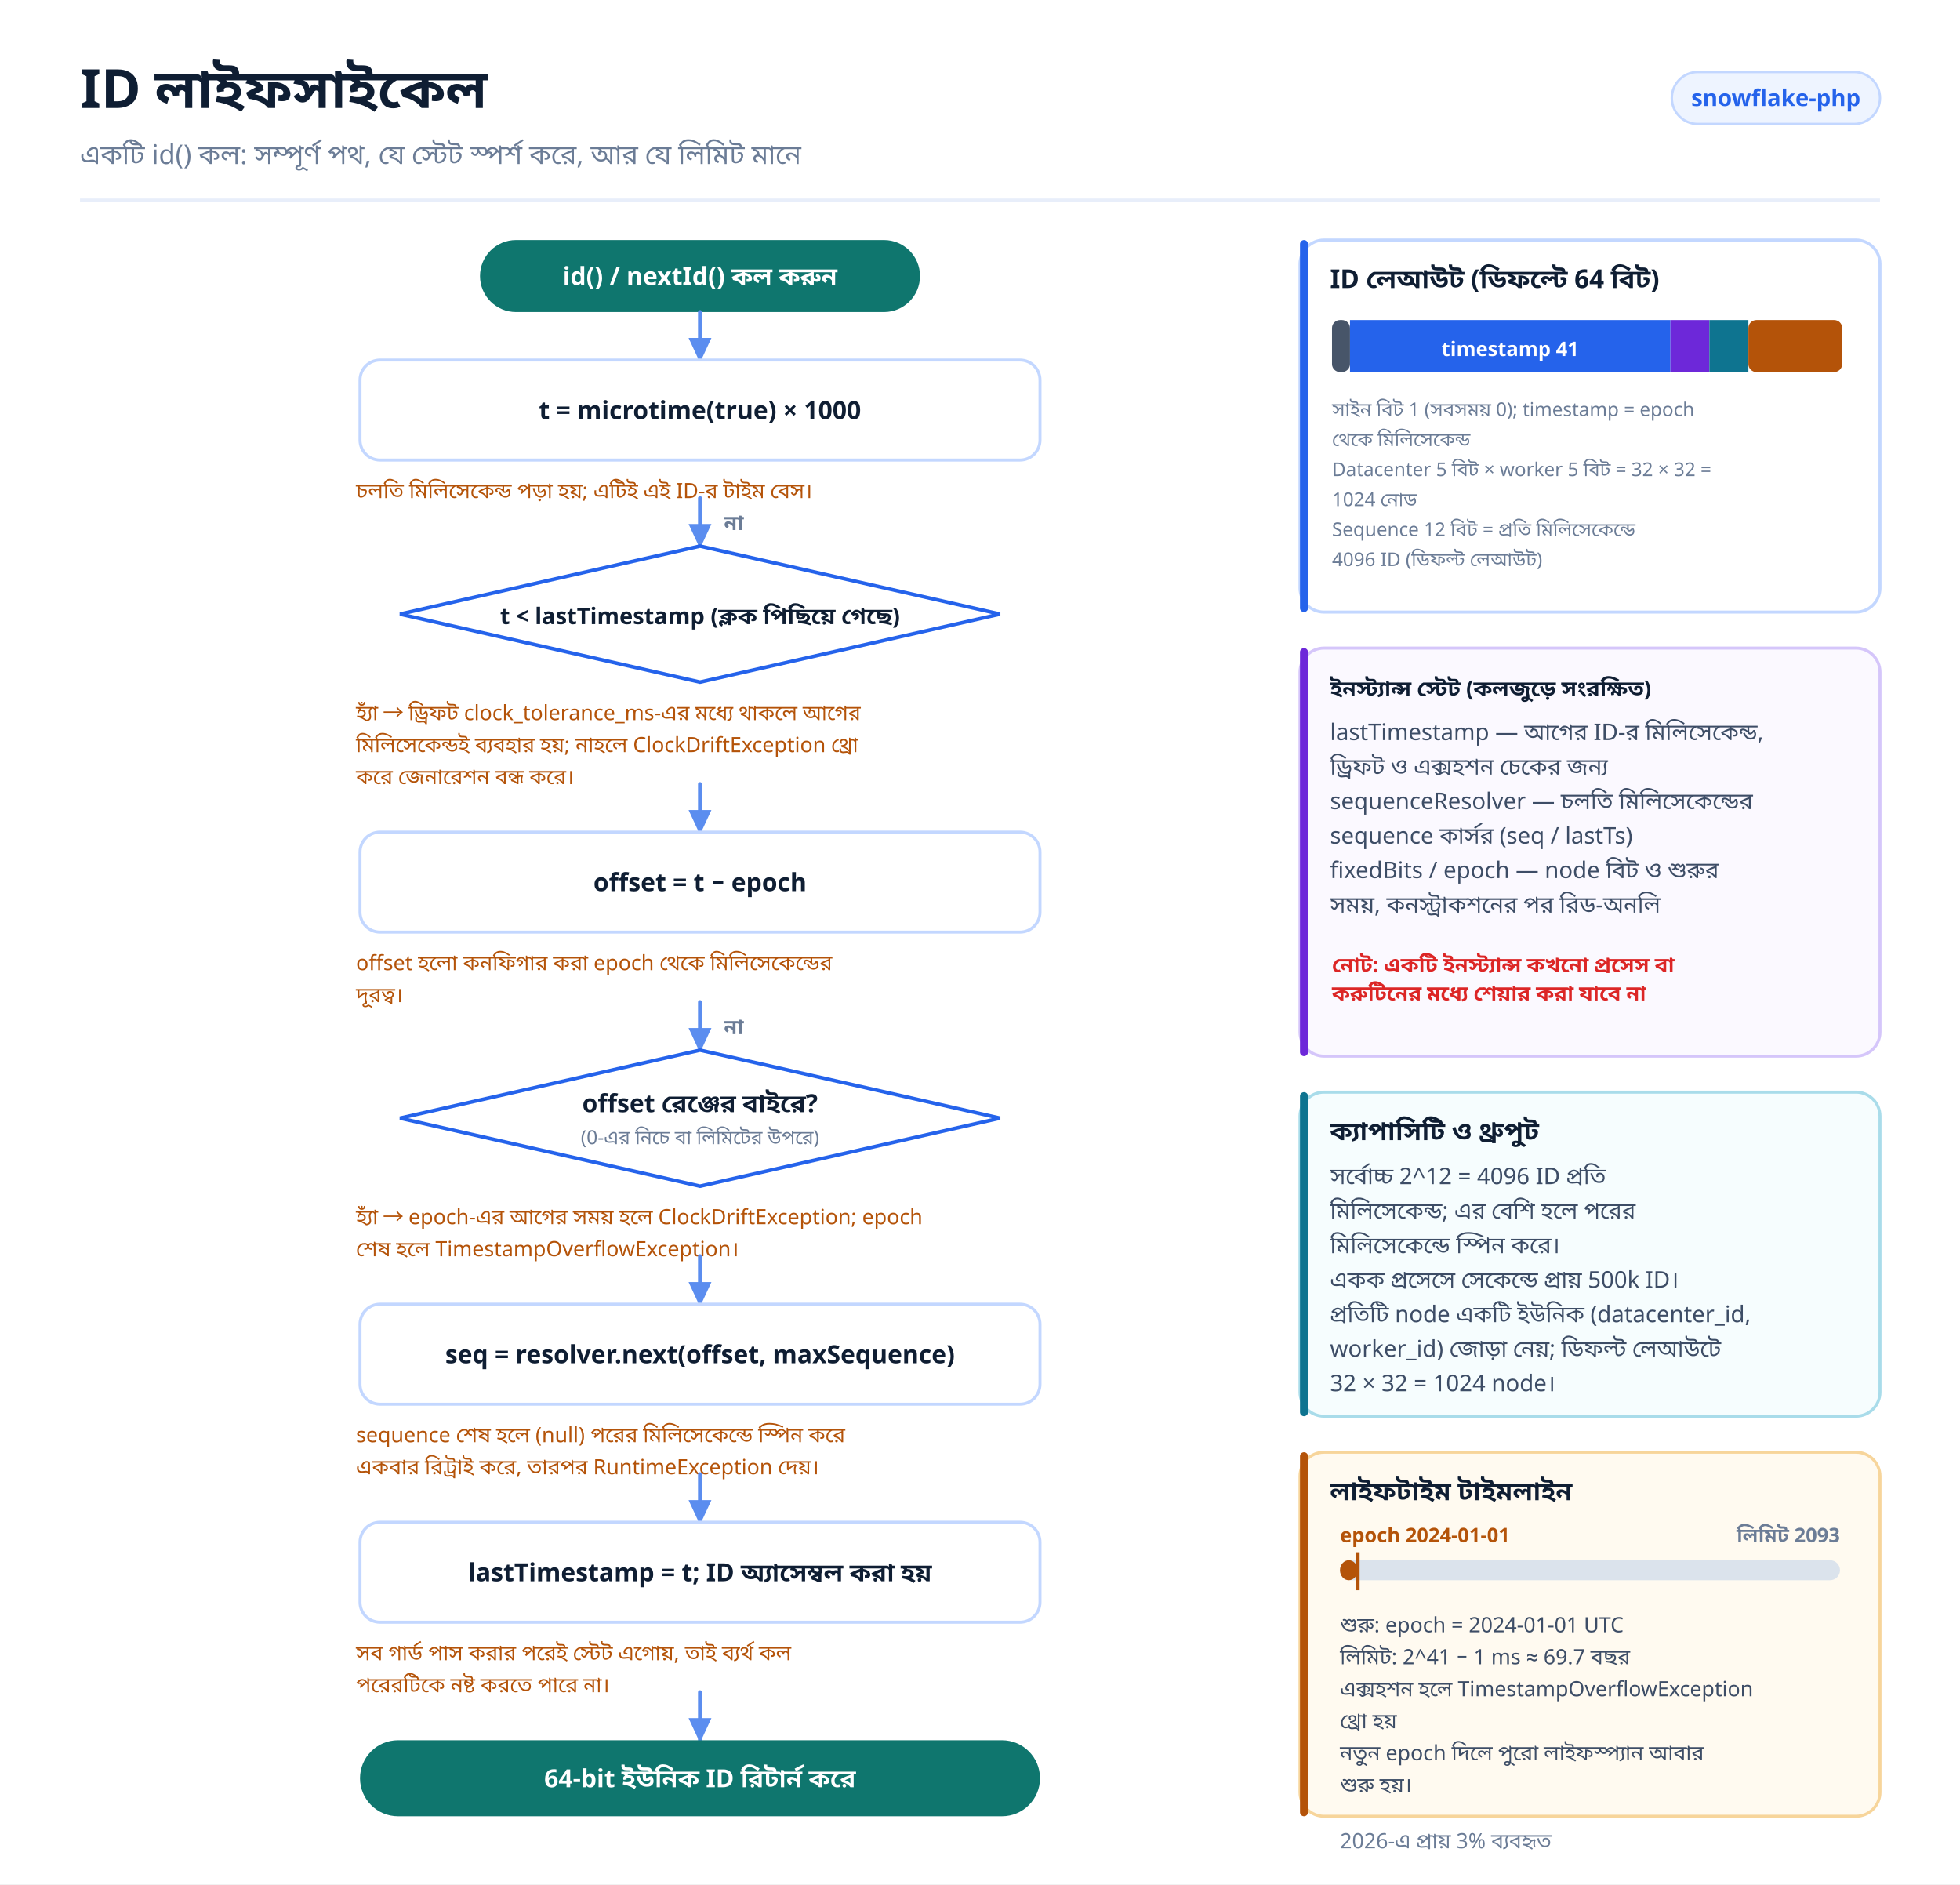
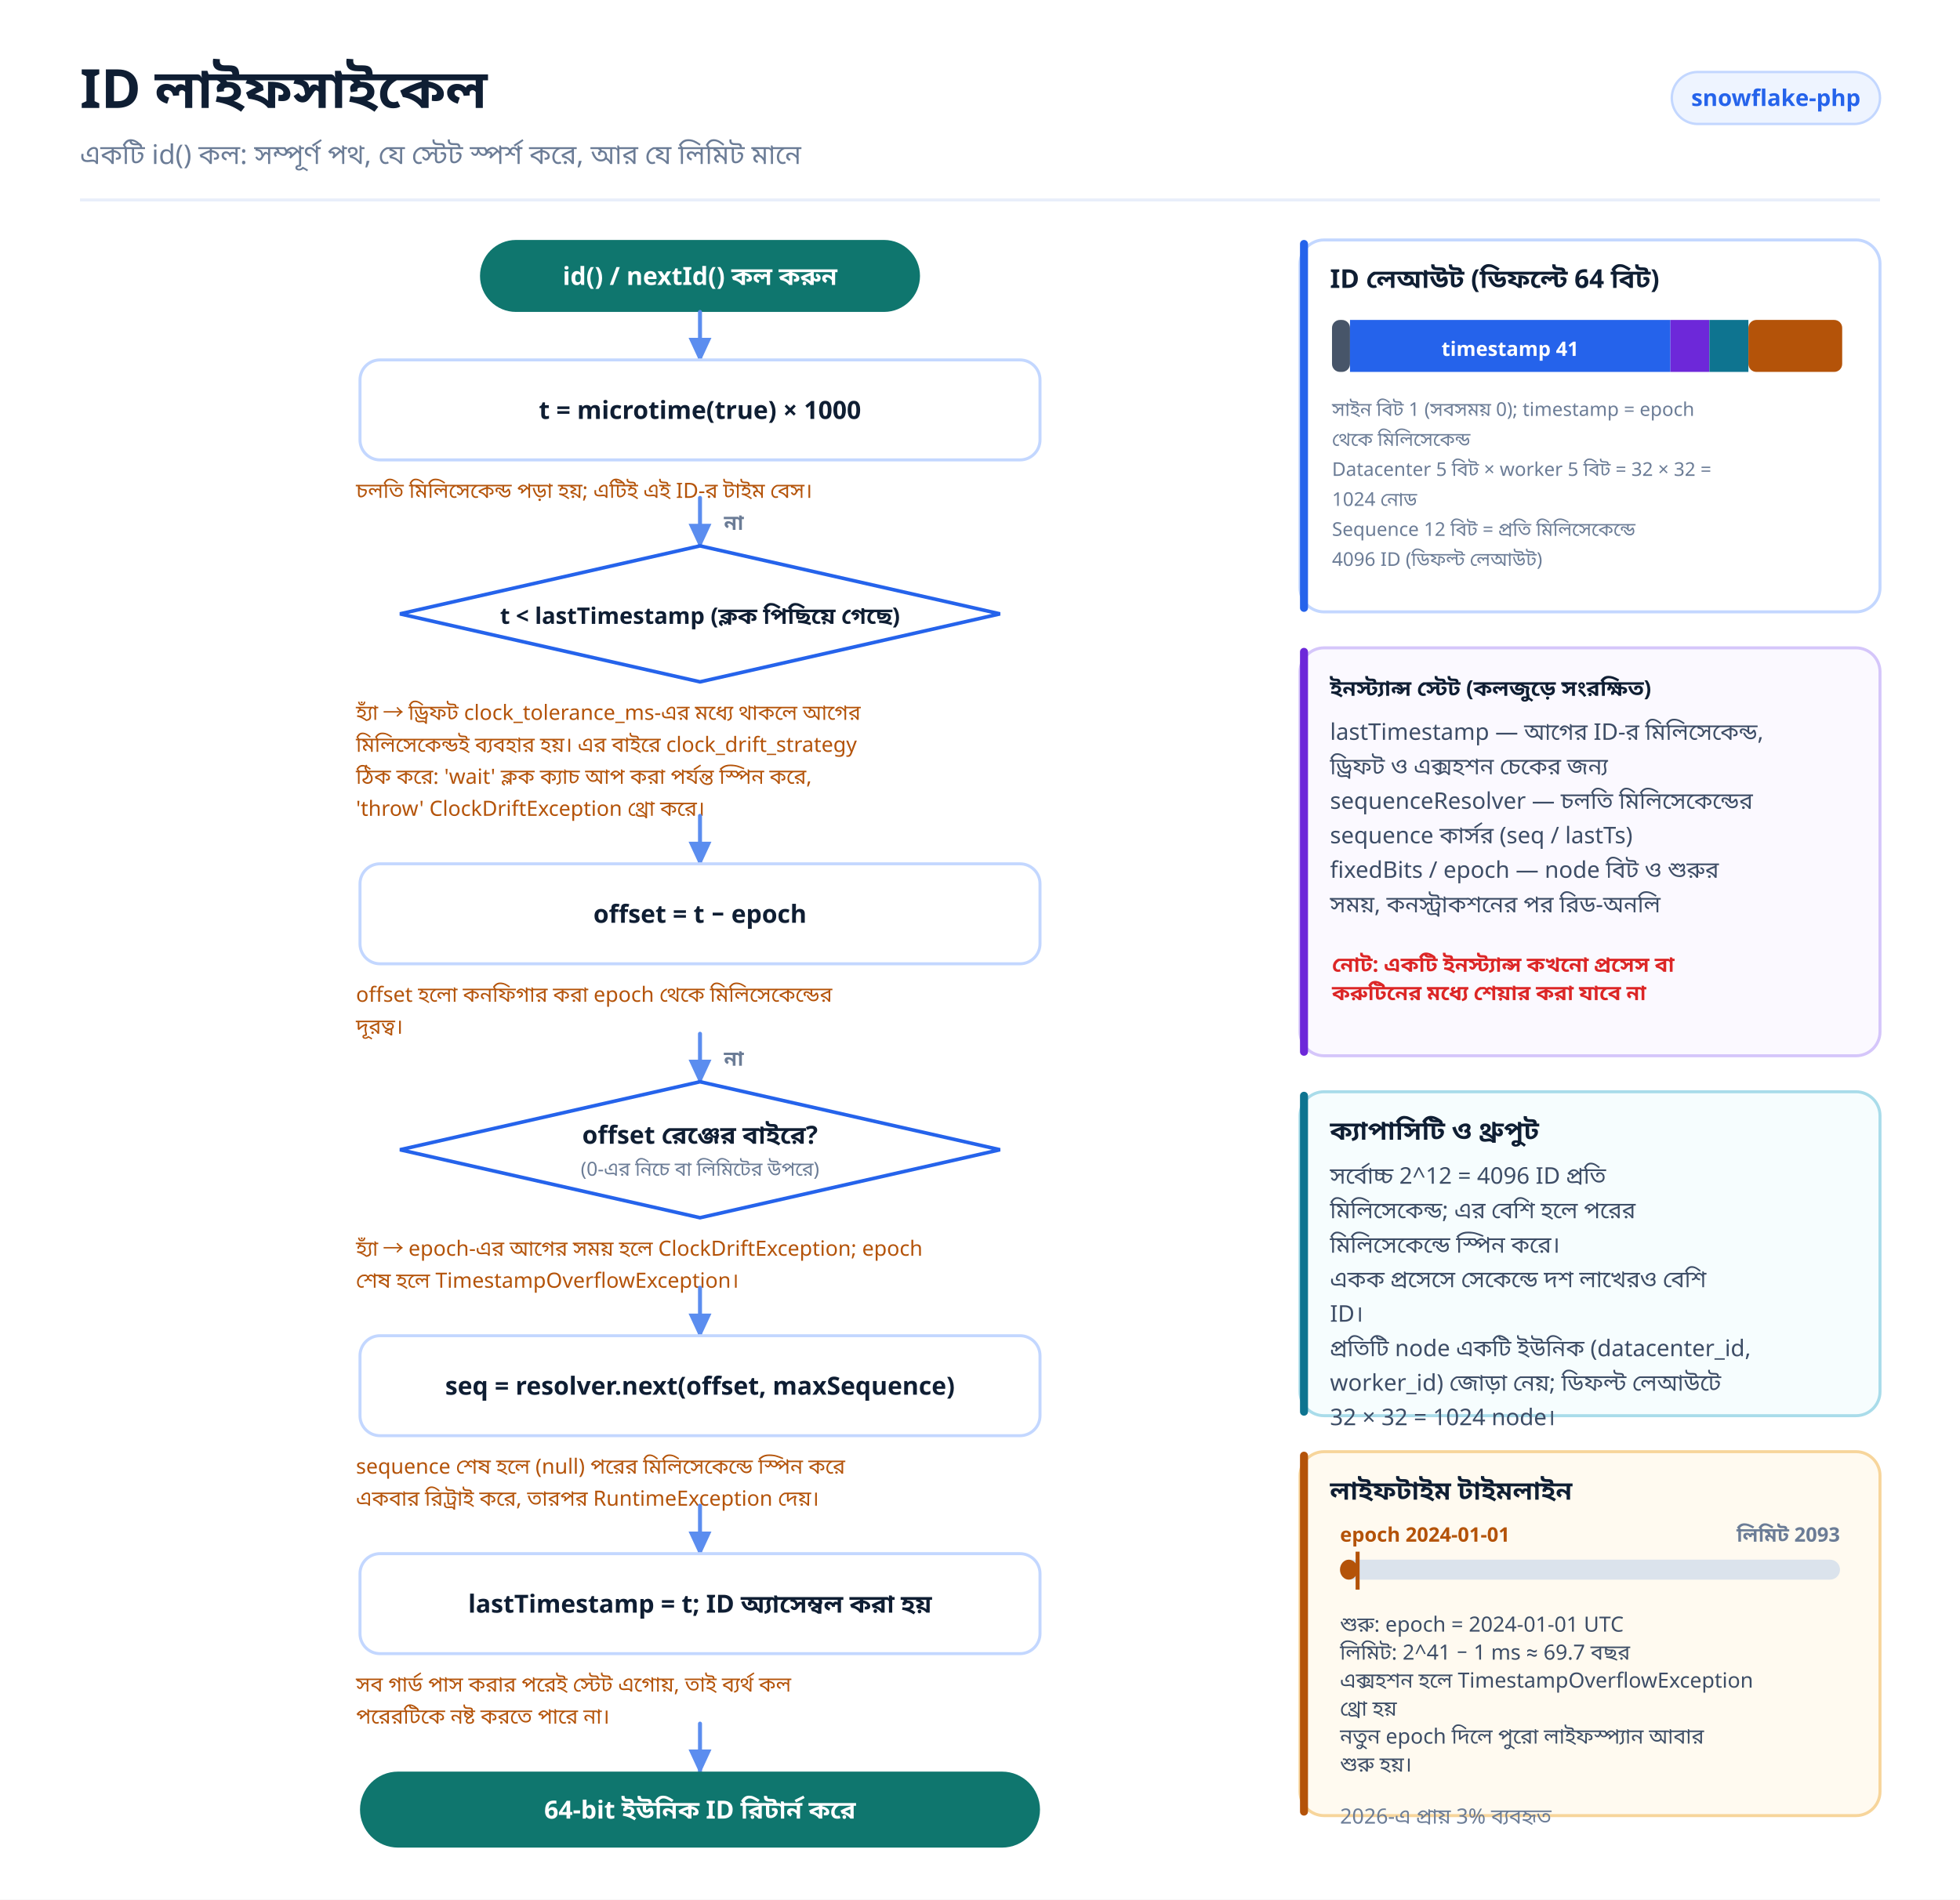
- <svg xmlns="http://www.w3.org/2000/svg" viewBox="0 0 980 942" width="980" height="942" role="img" font-family="-apple-system, BlinkMacSystemFont, 'Segoe UI', 'Noto Sans', 'PingFang SC', 'Hiragino Sans', 'Yu Gothic', 'Malgun Gothic', Roboto, 'Noto Sans CJK SC', 'Source Han Sans SC', 'Microsoft YaHei', 'Kohinoor Devanagari', 'Devanagari Sangam MN', 'Nirmala UI', 'Noto Sans Devanagari', 'Bangla MN', 'Bangla Sangam MN', 'Noto Sans Bengali', 'Geeza Pro', 'Noto Sans Arabic', Arial, sans-serif">
+ <svg xmlns="http://www.w3.org/2000/svg" viewBox="0 0 980 950" width="980" height="950" role="img" font-family="-apple-system, BlinkMacSystemFont, 'Segoe UI', 'Noto Sans', 'PingFang SC', 'Hiragino Sans', 'Yu Gothic', 'Malgun Gothic', Roboto, 'Noto Sans CJK SC', 'Source Han Sans SC', 'Microsoft YaHei', 'Kohinoor Devanagari', 'Devanagari Sangam MN', 'Nirmala UI', 'Noto Sans Devanagari', 'Bangla MN', 'Bangla Sangam MN', 'Noto Sans Bengali', 'Geeza Pro', 'Noto Sans Arabic', Arial, sans-serif">
  <defs>
    <marker id="mk-5b8def" viewBox="0 0 10 10" refX="8.5" refY="5" markerWidth="6.5" markerHeight="6.5" orient="auto">
      <path d="M0,0.6 L9.5,5 L0,9.4 z" fill="#5b8def" />
    </marker>
  </defs>
-   <rect width="980" height="942" fill="#ffffff" />
+   <rect width="980" height="950" fill="#ffffff" />
  <text x="40" y="54" font-size="27.0" fill="#0f1e33" font-weight="700">ID লাইফসাইকেল</text>
  <text x="40" y="82" font-size="13.5" fill="#6b7c96" font-weight="400">একটি id() কল: সম্পূর্ণ পথ, যে স্টেট স্পর্শ করে, আর যে লিমিট মানে</text>
  <line x1="40.0" y1="100.0" x2="940.0" y2="100.0" stroke="#e8eefa" stroke-width="1.5" stroke-linecap="butt" />
  <rect x="835.9" y="36.0" width="104.1" height="26.0" rx="13" fill="#eef4ff" stroke="#c3d7ff" stroke-width="1.2" />
  <text x="887.937" y="53" font-size="11.5" fill="#2563eb" font-weight="600" text-anchor="middle">snowflake-php</text>
  <rect x="650.0" y="120.0" width="290.0" height="186.0" rx="12" fill="#fff" stroke="#c3d7ff" stroke-width="1.5" />
  <rect x="650.0" y="120.0" width="4.0" height="186.0" rx="2" fill="#2563eb" />
  <text x="665" y="144" font-size="13.0" fill="#0f1e33" font-weight="700">ID লেআউট (ডিফল্টে 64 বিট)</text>
  <rect x="666.0" y="160.0" width="9.0" height="26.0" rx="4" fill="#475569" />
  <rect x="675.0" y="160.0" width="160.2" height="26.0" rx="0" fill="#2563eb" />
  <text x="755.078" y="178" font-size="10.0" fill="#fff" font-weight="600" text-anchor="middle">timestamp 41</text>
  <rect x="835.2" y="160.0" width="19.5" height="26.0" rx="0" fill="#6d28d9" />
  <rect x="854.7" y="160.0" width="19.5" height="26.0" rx="0" fill="#0e7490" />
  <rect x="874.2" y="160.0" width="46.9" height="26.0" rx="4" fill="#b45309" />
  <text x="666" y="208" font-size="9.5" fill="#6b7c96" font-weight="400">সাইন বিট 1 (সবসময় 0); timestamp = epoch</text>
  <text x="666" y="223" font-size="9.5" fill="#6b7c96" font-weight="400">থেকে মিলিসেকেন্ড</text>
  <text x="666" y="238" font-size="9.5" fill="#6b7c96" font-weight="400">Datacenter 5 বিট × worker 5 বিট = 32 × 32 =</text>
  <text x="666" y="253" font-size="9.5" fill="#6b7c96" font-weight="400">1024 নোড</text>
  <text x="666" y="268" font-size="9.5" fill="#6b7c96" font-weight="400">Sequence 12 বিট = প্রতি মিলিসেকেন্ডে</text>
  <text x="666" y="283" font-size="9.5" fill="#6b7c96" font-weight="400">4096 ID (ডিফল্ট লেআউট)</text>
  <rect x="650.0" y="324.0" width="290.0" height="204.0" rx="12" fill="#fbf9ff" stroke="#d5c6fa" stroke-width="1.5" />
  <rect x="650.0" y="324.0" width="4.0" height="204.0" rx="2" fill="#6d28d9" />
  <text x="665" y="348" font-size="10.9" fill="#0f1e33" font-weight="700">ইনস্ট্যান্স স্টেট (কলজুড়ে সংরক্ষিত)</text>
  <text x="665" y="370.0" font-size="11.5" fill="#3d4d66" font-weight="400">lastTimestamp — আগের ID-র মিলিসেকেন্ড,</text>
  <text x="665" y="387.25" font-size="11.5" fill="#3d4d66" font-weight="400">ড্রিফট ও এক্সহশন চেকের জন্য</text>
  <text x="665" y="404.5" font-size="11.5" fill="#3d4d66" font-weight="400">sequenceResolver — চলতি মিলিসেকেন্ডের</text>
  <text x="665" y="421.75" font-size="11.5" fill="#3d4d66" font-weight="400">sequence কার্সর (seq / lastTs)</text>
  <text x="665" y="439.0" font-size="11.5" fill="#3d4d66" font-weight="400">fixedBits / epoch — node বিট ও শুরুর</text>
  <text x="665" y="456.25" font-size="11.5" fill="#3d4d66" font-weight="400">সময়, কনস্ট্রাকশনের পর রিড-অনলি</text>
  <text x="666" y="486.0" font-size="10.5" fill="#dc2626" font-weight="600">নোট: একটি ইনস্ট্যান্স কখনো প্রসেস বা</text>
  <text x="666" y="500.175" font-size="10.5" fill="#dc2626" font-weight="600">করুটিনের মধ্যে শেয়ার করা যাবে না</text>
  <rect x="650.0" y="546.0" width="290.0" height="162.0" rx="12" fill="#f6fdfe" stroke="#a9dcea" stroke-width="1.5" />
  <rect x="650.0" y="546.0" width="4.0" height="162.0" rx="2" fill="#0e7490" />
  <text x="665" y="570" font-size="13.0" fill="#0f1e33" font-weight="700">ক্যাপাসিটি ও থ্রুপুট</text>
  <text x="665" y="592.0" font-size="11.5" fill="#3d4d66" font-weight="400">সর্বোচ্চ 2^12 = 4096 ID প্রতি</text>
  <text x="665" y="609.25" font-size="11.5" fill="#3d4d66" font-weight="400">মিলিসেকেন্ড; এর বেশি হলে পরের</text>
  <text x="665" y="626.5" font-size="11.5" fill="#3d4d66" font-weight="400">মিলিসেকেন্ডে স্পিন করে।</text>
-   <text x="665" y="643.75" font-size="11.5" fill="#3d4d66" font-weight="400">একক প্রসেসে সেকেন্ডে প্রায় 500k ID।</text>
-   <text x="665" y="661.0" font-size="11.5" fill="#3d4d66" font-weight="400">প্রতিটি node একটি ইউনিক (datacenter_id,</text>
-   <text x="665" y="678.25" font-size="11.5" fill="#3d4d66" font-weight="400">worker_id) জোড়া নেয়; ডিফল্ট লেআউটে</text>
-   <text x="665" y="695.5" font-size="11.5" fill="#3d4d66" font-weight="400">32 × 32 = 1024 node।</text>
+   <text x="665" y="643.75" font-size="11.5" fill="#3d4d66" font-weight="400">একক প্রসেসে সেকেন্ডে দশ লাখেরও বেশি</text>
+   <text x="665" y="661.0" font-size="11.5" fill="#3d4d66" font-weight="400">ID।</text>
+   <text x="665" y="678.25" font-size="11.5" fill="#3d4d66" font-weight="400">প্রতিটি node একটি ইউনিক (datacenter_id,</text>
+   <text x="665" y="695.5" font-size="11.5" fill="#3d4d66" font-weight="400">worker_id) জোড়া নেয়; ডিফল্ট লেআউটে</text>
+   <text x="665" y="712.75" font-size="11.5" fill="#3d4d66" font-weight="400">32 × 32 = 1024 node।</text>
  <rect x="650.0" y="726.0" width="290.0" height="182.0" rx="12" fill="#fffaf0" stroke="#f7d59b" stroke-width="1.5" />
  <rect x="650.0" y="726.0" width="4.0" height="182.0" rx="2" fill="#b45309" />
  <text x="665" y="750" font-size="13.0" fill="#0f1e33" font-weight="700">লাইফটাইম টাইমলাইন</text>
  <rect x="670.0" y="780.0" width="250.0" height="10.0" rx="5" fill="#dbe3ec" />
  <rect x="670.0" y="780.0" width="8.8" height="10.0" rx="5" fill="#b45309" />
  <line x1="678.8" y1="776.0" x2="678.8" y2="795.0" stroke="#b45309" stroke-width="2" stroke-linecap="butt" />
  <text x="670" y="771" font-size="10.0" fill="#b45309" font-weight="600">epoch 2024-01-01</text>
  <text x="920" y="771" font-size="10.0" fill="#6b7c96" font-weight="600" text-anchor="end">লিমিট 2093</text>
  <text x="670" y="816" font-size="10.5" fill="#3d4d66" font-weight="400">শুরু: epoch = 2024-01-01 UTC</text>
-   <text x="670" y="832" font-size="10.5" fill="#3d4d66" font-weight="400">লিমিট: 2^41 − 1 ms ≈ 69.7 বছর</text>
-   <text x="670" y="848" font-size="10.5" fill="#3d4d66" font-weight="400">এক্সহশন হলে TimestampOverflowException</text>
-   <text x="670" y="864" font-size="10.5" fill="#3d4d66" font-weight="400">থ্রো হয়</text>
-   <text x="670" y="880" font-size="10.5" fill="#3d4d66" font-weight="400">নতুন epoch দিলে পুরো লাইফস্প্যান আবার</text>
-   <text x="670" y="896" font-size="10.5" fill="#3d4d66" font-weight="400">শুরু হয়।</text>
-   <text x="670" y="924" font-size="10.5" fill="#3d4d66" text-anchor="start">
+   <text x="670" y="830" font-size="10.5" fill="#3d4d66" font-weight="400">লিমিট: 2^41 − 1 ms ≈ 69.7 বছর</text>
+   <text x="670" y="844" font-size="10.5" fill="#3d4d66" font-weight="400">এক্সহশন হলে TimestampOverflowException</text>
+   <text x="670" y="858" font-size="10.5" fill="#3d4d66" font-weight="400">থ্রো হয়</text>
+   <text x="670" y="872" font-size="10.5" fill="#3d4d66" font-weight="400">নতুন epoch দিলে পুরো লাইফস্প্যান আবার</text>
+   <text x="670" y="886" font-size="10.5" fill="#3d4d66" font-weight="400">শুরু হয়।</text>
+   <text x="670" y="912" font-size="10.5" fill="#3d4d66" text-anchor="start">
    <tspan fill="#6b7c96" font-weight="400">2026-এ প্রায় 3% ব্যবহৃত</tspan>
  </text>
  <rect x="240.0" y="120.0" width="220.0" height="36.0" rx="18.0" fill="#0f766e" />
  <text x="350.0" y="142.5" font-size="12.5" fill="#fff" font-weight="600" text-anchor="middle">id() / nextId() কল করুন</text>
  <path d="M350.0,156.0 L350.0,180.0" fill="none" stroke="#5b8def" stroke-width="2" stroke-linecap="round" marker-end="url(#mk-5b8def)" />
  <rect x="180.0" y="180.0" width="340.0" height="50.0" rx="10" fill="#fff" stroke="#c3d7ff" stroke-width="1.5" />
  <text x="350" y="209.5" font-size="12.5" fill="#0f1e33" font-weight="600" text-anchor="middle">t = microtime(true) × 1000</text>
  <text x="178" y="249" font-size="10.5" fill="#b45309" font-weight="400">চলতি মিলিসেকেন্ড পড়া হয়; এটিই এই ID-র টাইম বেস।</text>
  <path d="M350.0,249.0 L350.0,273.0" fill="none" stroke="#5b8def" stroke-width="2" stroke-linecap="round" marker-end="url(#mk-5b8def)" />
  <text x="362" y="265.0" font-size="10.5" fill="#6b7c96" font-weight="600">না</text>
  <polygon points="350,273.0 500.0,307.0 350,341.0 200.0,307.0" fill="#fff" stroke="#2563eb" stroke-width="1.8" />
  <text x="350" y="312.0" font-size="11.4" fill="#0f1e33" font-weight="600" text-anchor="middle">t &lt; lastTimestamp (ক্লক পিছিয়ে গেছে)</text>
  <text x="178" y="360" font-size="10.5" fill="#b45309" font-weight="400">হ্যাঁ → ড্রিফট clock_tolerance_ms-এর মধ্যে থাকলে আগের</text>
-   <text x="178" y="376" font-size="10.5" fill="#b45309" font-weight="400">মিলিসেকেন্ডই ব্যবহার হয়; নাহলে ClockDriftException থ্রো</text>
-   <text x="178" y="392" font-size="10.5" fill="#b45309" font-weight="400">করে জেনারেশন বন্ধ করে।</text>
-   <path d="M350.0,392.0 L350.0,416.0" fill="none" stroke="#5b8def" stroke-width="2" stroke-linecap="round" marker-end="url(#mk-5b8def)" />
-   <rect x="180.0" y="416.0" width="340.0" height="50.0" rx="10" fill="#fff" stroke="#c3d7ff" stroke-width="1.5" />
-   <text x="350" y="445.5" font-size="12.5" fill="#0f1e33" font-weight="600" text-anchor="middle">offset = t − epoch</text>
-   <text x="178" y="485" font-size="10.5" fill="#b45309" font-weight="400">offset হলো কনফিগার করা epoch থেকে মিলিসেকেন্ডের</text>
-   <text x="178" y="501" font-size="10.5" fill="#b45309" font-weight="400">দূরত্ব।</text>
-   <path d="M350.0,501.0 L350.0,525.0" fill="none" stroke="#5b8def" stroke-width="2" stroke-linecap="round" marker-end="url(#mk-5b8def)" />
-   <text x="362" y="517.0" font-size="10.5" fill="#6b7c96" font-weight="600">না</text>
-   <polygon points="350,525.0 500.0,559.0 350,593.0 200.0,559.0" fill="#fff" stroke="#2563eb" stroke-width="1.8" />
-   <text x="350" y="556.0" font-size="12.5" fill="#0f1e33" font-weight="600" text-anchor="middle">offset রেঞ্জের বাইরে?</text>
-   <text x="350" y="572.0" font-size="9.7" fill="#6b7c96" font-weight="400" text-anchor="middle">(0-এর নিচে বা লিমিটের উপরে)</text>
-   <text x="178" y="612" font-size="10.5" fill="#b45309" font-weight="400">হ্যাঁ → epoch-এর আগের সময় হলে ClockDriftException; epoch</text>
-   <text x="178" y="628" font-size="10.5" fill="#b45309" font-weight="400">শেষ হলে TimestampOverflowException।</text>
-   <path d="M350.0,628.0 L350.0,652.0" fill="none" stroke="#5b8def" stroke-width="2" stroke-linecap="round" marker-end="url(#mk-5b8def)" />
-   <rect x="180.0" y="652.0" width="340.0" height="50.0" rx="10" fill="#fff" stroke="#c3d7ff" stroke-width="1.5" />
-   <text x="350" y="681.5" font-size="12.5" fill="#0f1e33" font-weight="600" text-anchor="middle">seq = resolver.next(offset, maxSequence)</text>
-   <text x="178" y="721" font-size="10.5" fill="#b45309" font-weight="400">sequence শেষ হলে (null) পরের মিলিসেকেন্ডে স্পিন করে</text>
-   <text x="178" y="737" font-size="10.5" fill="#b45309" font-weight="400">একবার রিট্রাই করে, তারপর RuntimeException দেয়।</text>
-   <path d="M350.0,737.0 L350.0,761.0" fill="none" stroke="#5b8def" stroke-width="2" stroke-linecap="round" marker-end="url(#mk-5b8def)" />
-   <rect x="180.0" y="761.0" width="340.0" height="50.0" rx="10" fill="#fff" stroke="#c3d7ff" stroke-width="1.5" />
-   <text x="350" y="790.5" font-size="12.5" fill="#0f1e33" font-weight="600" text-anchor="middle">lastTimestamp = t; ID অ্যাসেম্বল করা হয়</text>
-   <text x="178" y="830" font-size="10.5" fill="#b45309" font-weight="400">সব গার্ড পাস করার পরেই স্টেট এগোয়, তাই ব্যর্থ কল</text>
-   <text x="178" y="846" font-size="10.5" fill="#b45309" font-weight="400">পরেরটিকে নষ্ট করতে পারে না।</text>
-   <path d="M350.0,846.0 L350.0,870.0" fill="none" stroke="#5b8def" stroke-width="2" stroke-linecap="round" marker-end="url(#mk-5b8def)" />
-   <rect x="180.0" y="870.0" width="340.0" height="38.0" rx="19.0" fill="#0f766e" />
-   <text x="350.0" y="893.5" font-size="12.5" fill="#fff" font-weight="600" text-anchor="middle">64-bit ইউনিক ID রিটার্ন করে</text>
+   <text x="178" y="376" font-size="10.5" fill="#b45309" font-weight="400">মিলিসেকেন্ডই ব্যবহার হয়। এর বাইরে clock_drift_strategy</text>
+   <text x="178" y="392" font-size="10.5" fill="#b45309" font-weight="400">ঠিক করে: 'wait' ক্লক ক্যাচ আপ করা পর্যন্ত স্পিন করে,</text>
+   <text x="178" y="408" font-size="10.5" fill="#b45309" font-weight="400">'throw' ClockDriftException থ্রো করে।</text>
+   <path d="M350.0,408.0 L350.0,432.0" fill="none" stroke="#5b8def" stroke-width="2" stroke-linecap="round" marker-end="url(#mk-5b8def)" />
+   <rect x="180.0" y="432.0" width="340.0" height="50.0" rx="10" fill="#fff" stroke="#c3d7ff" stroke-width="1.5" />
+   <text x="350" y="461.5" font-size="12.5" fill="#0f1e33" font-weight="600" text-anchor="middle">offset = t − epoch</text>
+   <text x="178" y="501" font-size="10.5" fill="#b45309" font-weight="400">offset হলো কনফিগার করা epoch থেকে মিলিসেকেন্ডের</text>
+   <text x="178" y="517" font-size="10.5" fill="#b45309" font-weight="400">দূরত্ব।</text>
+   <path d="M350.0,517.0 L350.0,541.0" fill="none" stroke="#5b8def" stroke-width="2" stroke-linecap="round" marker-end="url(#mk-5b8def)" />
+   <text x="362" y="533.0" font-size="10.5" fill="#6b7c96" font-weight="600">না</text>
+   <polygon points="350,541.0 500.0,575.0 350,609.0 200.0,575.0" fill="#fff" stroke="#2563eb" stroke-width="1.8" />
+   <text x="350" y="572.0" font-size="12.5" fill="#0f1e33" font-weight="600" text-anchor="middle">offset রেঞ্জের বাইরে?</text>
+   <text x="350" y="588.0" font-size="9.7" fill="#6b7c96" font-weight="400" text-anchor="middle">(0-এর নিচে বা লিমিটের উপরে)</text>
+   <text x="178" y="628" font-size="10.5" fill="#b45309" font-weight="400">হ্যাঁ → epoch-এর আগের সময় হলে ClockDriftException; epoch</text>
+   <text x="178" y="644" font-size="10.5" fill="#b45309" font-weight="400">শেষ হলে TimestampOverflowException।</text>
+   <path d="M350.0,644.0 L350.0,668.0" fill="none" stroke="#5b8def" stroke-width="2" stroke-linecap="round" marker-end="url(#mk-5b8def)" />
+   <rect x="180.0" y="668.0" width="340.0" height="50.0" rx="10" fill="#fff" stroke="#c3d7ff" stroke-width="1.5" />
+   <text x="350" y="697.5" font-size="12.5" fill="#0f1e33" font-weight="600" text-anchor="middle">seq = resolver.next(offset, maxSequence)</text>
+   <text x="178" y="737" font-size="10.5" fill="#b45309" font-weight="400">sequence শেষ হলে (null) পরের মিলিসেকেন্ডে স্পিন করে</text>
+   <text x="178" y="753" font-size="10.5" fill="#b45309" font-weight="400">একবার রিট্রাই করে, তারপর RuntimeException দেয়।</text>
+   <path d="M350.0,753.0 L350.0,777.0" fill="none" stroke="#5b8def" stroke-width="2" stroke-linecap="round" marker-end="url(#mk-5b8def)" />
+   <rect x="180.0" y="777.0" width="340.0" height="50.0" rx="10" fill="#fff" stroke="#c3d7ff" stroke-width="1.5" />
+   <text x="350" y="806.5" font-size="12.5" fill="#0f1e33" font-weight="600" text-anchor="middle">lastTimestamp = t; ID অ্যাসেম্বল করা হয়</text>
+   <text x="178" y="846" font-size="10.5" fill="#b45309" font-weight="400">সব গার্ড পাস করার পরেই স্টেট এগোয়, তাই ব্যর্থ কল</text>
+   <text x="178" y="862" font-size="10.5" fill="#b45309" font-weight="400">পরেরটিকে নষ্ট করতে পারে না।</text>
+   <path d="M350.0,862.0 L350.0,886.0" fill="none" stroke="#5b8def" stroke-width="2" stroke-linecap="round" marker-end="url(#mk-5b8def)" />
+   <rect x="180.0" y="886.0" width="340.0" height="38.0" rx="19.0" fill="#0f766e" />
+   <text x="350.0" y="909.5" font-size="12.5" fill="#fff" font-weight="600" text-anchor="middle">64-bit ইউনিক ID রিটার্ন করে</text>
</svg>
